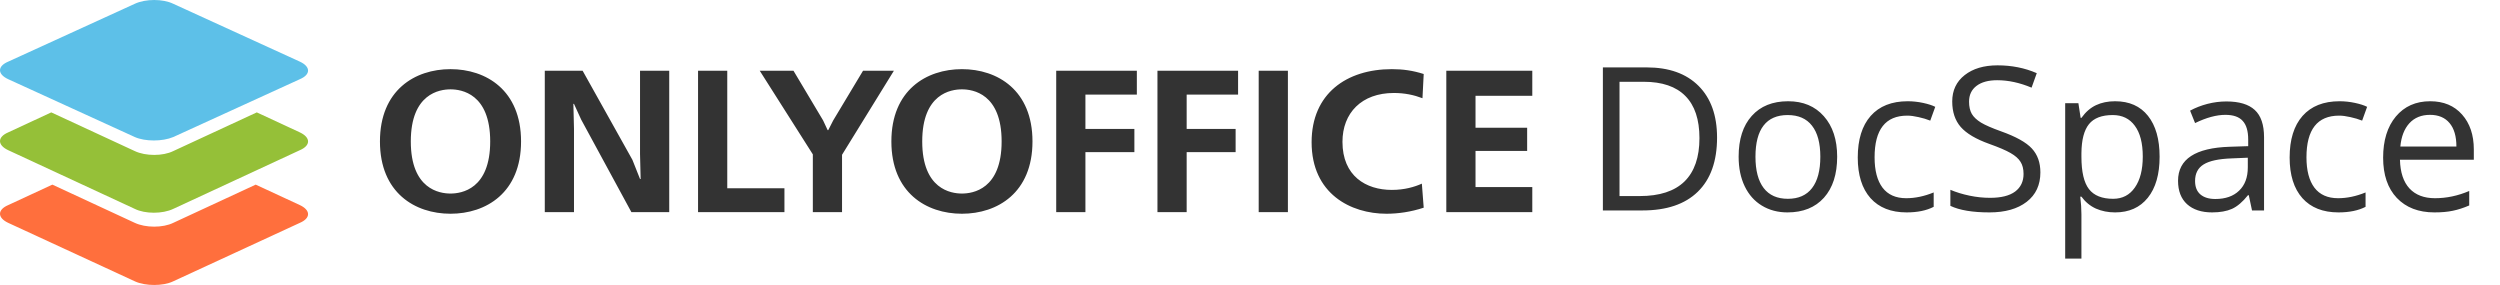
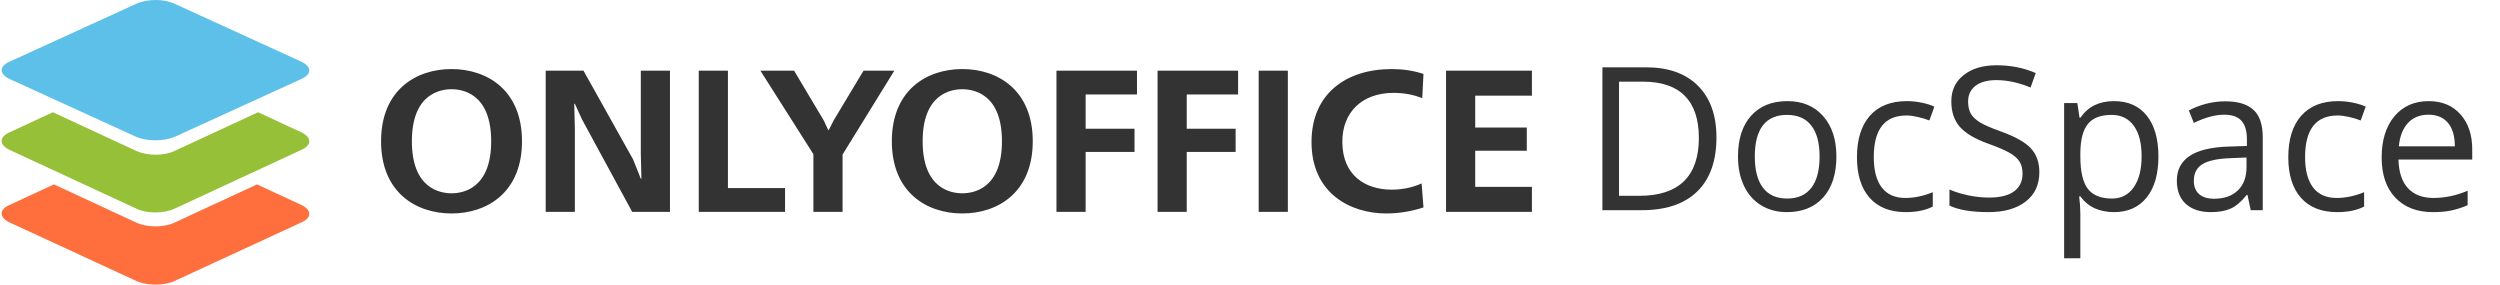
- <svg xmlns="http://www.w3.org/2000/svg" width="386" height="44" viewBox="0 0 386 44" fill="none">
-   <path fill-rule="evenodd" clip-rule="evenodd" d="M20.875 43.461L1.254 34.403C-0.418 33.612 -0.418 32.389 1.254 31.671L8.085 28.507L20.802 34.403C22.474 35.193 25.163 35.193 26.762 34.403L39.479 28.507L46.31 31.671C47.982 32.461 47.982 33.684 46.31 34.403L26.689 43.461C25.163 44.18 22.474 44.18 20.875 43.461Z" fill="#FF6F3D" />
-   <path fill-rule="evenodd" clip-rule="evenodd" d="M20.811 32.251L1.25 23.182C-0.417 22.39 -0.417 21.167 1.25 20.447L7.915 17.352L20.811 23.326C22.478 24.118 25.159 24.118 26.753 23.326L39.649 17.352L46.314 20.447C47.981 21.239 47.981 22.462 46.314 23.182L26.753 32.251C25.086 33.043 22.405 33.043 20.811 32.251Z" fill="#95C038" />
-   <path fill-rule="evenodd" clip-rule="evenodd" d="M20.811 21.158L1.25 12.22C-0.417 11.439 -0.417 10.233 1.25 9.524L20.811 0.585C22.478 -0.195 25.159 -0.195 26.753 0.585L46.314 9.524C47.981 10.304 47.981 11.51 46.314 12.22L26.753 21.158C25.086 21.867 22.405 21.867 20.811 21.158Z" fill="#5DC0E8" />
-   <path fill-rule="evenodd" clip-rule="evenodd" d="M312.92 31.163C314.33 30.075 315.035 28.56 315.035 26.616C315.035 25.105 314.597 23.877 313.72 22.93C312.854 21.983 311.263 21.097 308.947 20.271C307.567 19.778 306.54 19.33 305.865 18.927C305.2 18.514 304.727 18.066 304.445 17.582C304.163 17.089 304.022 16.459 304.022 15.694C304.022 14.657 304.405 13.846 305.17 13.262C305.936 12.678 306.998 12.386 308.358 12.386C310.08 12.386 311.852 12.768 313.675 13.534L314.476 11.298C312.633 10.492 310.614 10.089 308.418 10.089C306.313 10.089 304.621 10.593 303.342 11.6C302.063 12.607 301.424 13.962 301.424 15.664C301.424 17.285 301.862 18.599 302.738 19.607C303.624 20.614 305.095 21.485 307.149 22.22C308.619 22.744 309.712 23.212 310.427 23.625C311.152 24.038 311.666 24.491 311.968 24.985C312.28 25.468 312.436 26.092 312.436 26.858C312.436 28.016 312.003 28.922 311.137 29.577C310.271 30.221 308.982 30.544 307.27 30.544C306.223 30.544 305.165 30.433 304.098 30.211C303.03 29.99 302.043 29.688 301.137 29.305V31.782C302.547 32.457 304.561 32.795 307.179 32.795C309.596 32.795 311.51 32.251 312.92 31.163ZM262.138 29.607C264.122 27.674 265.114 24.884 265.114 21.238C265.114 17.824 264.162 15.165 262.259 13.262C260.355 11.358 257.687 10.407 254.252 10.407H247.485V32.492H253.603C257.319 32.492 260.164 31.531 262.138 29.607ZM260.219 14.818C261.67 16.278 262.395 18.448 262.395 21.329C262.395 24.279 261.624 26.51 260.083 28.021C258.543 29.521 256.241 30.272 253.18 30.272H250.053V12.627H253.784C256.634 12.627 258.779 13.357 260.219 14.818ZM281.618 30.529C282.978 29.008 283.658 26.898 283.658 24.199C283.658 21.57 282.973 19.486 281.603 17.945C280.244 16.404 278.406 15.633 276.089 15.633C273.692 15.633 271.819 16.389 270.47 17.899C269.12 19.4 268.445 21.5 268.445 24.199C268.445 25.941 268.758 27.462 269.382 28.761C270.006 30.06 270.893 31.057 272.041 31.752C273.189 32.447 274.503 32.795 275.984 32.795C278.38 32.795 280.259 32.039 281.618 30.529ZM272.313 29.033C271.467 27.925 271.044 26.314 271.044 24.199C271.044 22.064 271.462 20.457 272.298 19.38C273.133 18.302 274.372 17.764 276.014 17.764C277.675 17.764 278.929 18.312 279.775 19.41C280.631 20.498 281.059 22.094 281.059 24.199C281.059 26.324 280.631 27.94 279.775 29.048C278.929 30.146 277.686 30.695 276.044 30.695C274.402 30.695 273.159 30.141 272.313 29.033ZM294.376 32.795C291.979 32.795 290.121 32.059 288.802 30.589C287.493 29.109 286.838 27.019 286.838 24.32C286.838 21.55 287.503 19.41 288.832 17.899C290.171 16.389 292.075 15.633 294.542 15.633C295.338 15.633 296.134 15.719 296.929 15.89C297.725 16.061 298.349 16.263 298.802 16.495L298.032 18.625C297.478 18.403 296.874 18.222 296.219 18.081C295.565 17.93 294.985 17.854 294.482 17.854C291.118 17.854 289.436 19.999 289.436 24.29C289.436 26.324 289.844 27.885 290.66 28.973C291.486 30.06 292.704 30.604 294.316 30.604C295.695 30.604 297.11 30.307 298.561 29.713V31.933C297.453 32.508 296.058 32.795 294.376 32.795ZM326.569 32.795C325.491 32.795 324.504 32.598 323.608 32.206C322.722 31.803 321.977 31.188 321.372 30.363H321.191C321.312 31.329 321.372 32.246 321.372 33.112V39.925H318.865V15.936H320.904L321.251 18.202H321.372C322.017 17.295 322.767 16.641 323.623 16.238C324.479 15.835 325.461 15.633 326.569 15.633C328.764 15.633 330.456 16.384 331.645 17.884C332.843 19.385 333.443 21.49 333.443 24.199C333.443 26.918 332.833 29.033 331.615 30.544C330.406 32.044 328.724 32.795 326.569 32.795ZM326.206 17.764C324.514 17.764 323.291 18.232 322.536 19.168C321.78 20.105 321.392 21.596 321.372 23.64V24.199C321.372 26.525 321.76 28.192 322.536 29.199C323.311 30.196 324.555 30.695 326.267 30.695C327.697 30.695 328.815 30.116 329.621 28.957C330.436 27.799 330.844 26.203 330.844 24.169C330.844 22.104 330.436 20.523 329.621 19.425C328.815 18.317 327.677 17.764 326.206 17.764ZM347.212 30.136L347.711 32.492H349.569V21.193C349.569 19.259 349.091 17.854 348.134 16.978C347.187 16.102 345.727 15.664 343.753 15.664C342.776 15.664 341.799 15.79 340.822 16.041C339.856 16.293 338.964 16.641 338.149 17.084L338.919 19.002C340.661 18.156 342.222 17.733 343.602 17.733C344.831 17.733 345.722 18.046 346.276 18.67C346.84 19.284 347.122 20.241 347.122 21.54V22.567L344.312 22.658C338.964 22.819 336.29 24.572 336.29 27.915C336.29 29.476 336.754 30.68 337.68 31.526C338.617 32.372 339.906 32.795 341.548 32.795C342.776 32.795 343.798 32.613 344.614 32.251C345.44 31.878 346.266 31.173 347.092 30.136H347.212ZM345.717 29.441C344.831 30.297 343.607 30.725 342.046 30.725C341.059 30.725 340.289 30.488 339.735 30.015C339.191 29.542 338.919 28.852 338.919 27.945C338.919 26.787 339.357 25.936 340.233 25.392C341.12 24.838 342.56 24.526 344.554 24.456L347.061 24.35V25.846C347.061 27.387 346.613 28.585 345.717 29.441ZM361.058 32.795C358.661 32.795 356.803 32.059 355.484 30.589C354.174 29.109 353.52 27.019 353.52 24.32C353.52 21.55 354.185 19.41 355.514 17.899C356.853 16.389 358.757 15.633 361.224 15.633C362.02 15.633 362.815 15.719 363.611 15.89C364.407 16.061 365.031 16.263 365.484 16.495L364.714 18.625C364.16 18.403 363.556 18.222 362.901 18.081C362.246 17.93 361.667 17.854 361.164 17.854C357.8 17.854 356.118 19.999 356.118 24.29C356.118 26.324 356.526 27.885 357.342 28.973C358.168 30.06 359.386 30.604 360.998 30.604C362.377 30.604 363.792 30.307 365.243 29.713V31.933C364.135 32.508 362.74 32.795 361.058 32.795ZM370.069 30.559C371.489 32.049 373.423 32.795 375.87 32.795C376.988 32.795 377.94 32.709 378.726 32.538C379.521 32.377 380.362 32.105 381.248 31.722V29.486C379.506 30.232 377.744 30.604 375.961 30.604C374.269 30.604 372.955 30.101 372.018 29.093C371.092 28.086 370.603 26.611 370.553 24.667H381.958V23.081C381.958 20.845 381.354 19.048 380.146 17.688C378.937 16.318 377.295 15.633 375.221 15.633C373.005 15.633 371.238 16.419 369.918 17.99C368.609 19.561 367.955 21.681 367.955 24.35C367.955 26.999 368.66 29.068 370.069 30.559ZM372.003 19.032C372.799 18.166 373.861 17.733 375.191 17.733C376.5 17.733 377.507 18.156 378.212 19.002C378.917 19.838 379.269 21.047 379.269 22.628H370.613C370.754 21.097 371.218 19.899 372.003 19.032ZM58.664 21.839C58.664 13.919 64.063 10.677 69.558 10.677C75.052 10.677 80.451 13.919 80.451 21.839C80.451 29.758 75.052 33.001 69.558 33.001C64.063 33.001 58.664 29.758 58.664 21.839ZM75.687 21.839C75.687 14.449 71.241 13.795 69.558 13.795C67.874 13.795 63.428 14.449 63.428 21.839C63.428 29.228 67.874 29.883 69.558 29.883C71.241 29.883 75.687 29.228 75.687 21.839ZM88.625 32.751H84.115V10.926H89.959L97.644 24.676L98.82 27.638H98.915L98.82 23.772V10.926H103.329V32.751H97.486L89.736 18.471L88.625 16.04H88.529L88.625 19.906V32.751ZM107.779 32.751H121.118V29.072H112.289V10.926H107.779V32.751ZM125.501 23.834L117.307 10.926H122.516L127.089 18.596L127.788 20.093H127.883L128.645 18.596L133.25 10.926H138.014L130.011 23.897V32.751H125.501V23.834ZM148.522 10.677C143.027 10.677 137.628 13.919 137.628 21.839C137.628 29.758 143.027 33.001 148.522 33.001C154.016 33.001 159.415 29.758 159.415 21.839C159.415 13.919 154.016 10.677 148.522 10.677ZM148.522 13.795C150.205 13.795 154.651 14.449 154.651 21.839C154.651 29.228 150.205 29.883 148.522 29.883C146.838 29.883 142.392 29.228 142.392 21.839C142.392 14.449 146.838 13.795 148.522 13.795ZM167.589 32.751H163.079V10.926H175.529V14.605H167.589V19.906H175.148V23.491H167.589V32.751ZM178.711 32.751H183.221V23.491H190.779V19.906H183.221V14.605H191.16V10.926H178.711V32.751ZM198.852 32.751H194.342V10.926H198.852V32.751ZM219.535 28.355C218.423 28.854 216.867 29.322 214.898 29.322C210.896 29.322 207.276 27.17 207.276 21.901C207.276 17.442 210.229 14.356 215.215 14.356C216.899 14.356 218.328 14.668 219.63 15.166L219.82 11.425C218.137 10.895 216.645 10.677 214.898 10.677C207.911 10.677 202.512 14.449 202.512 21.963C202.512 29.914 208.546 33.001 214.072 33.001C215.851 33.001 217.851 32.72 219.82 32.066L219.535 28.355ZM236.586 32.751H223.31V10.926H236.586V14.792H227.82V19.719H235.792V23.304H227.82V28.885H236.586V32.751Z" fill="#333333" />
+ <svg xmlns="http://www.w3.org/2000/svg" width="773" height="88" viewBox="0 0 773 88" fill="none">
+   <path fill-rule="evenodd" clip-rule="evenodd" d="M42.25 86.922L3.007 68.805C-0.336 67.223 -0.336 64.779 3.007 63.341L16.67 57.014L42.105 68.805C45.448 70.386 50.825 70.386 54.023 68.805L79.458 57.014L93.121 63.341C96.464 64.922 96.464 67.367 93.121 68.805L53.878 86.922C50.825 88.359 45.448 88.359 42.25 86.922Z" fill="#FF6F3D" />
+   <path fill-rule="evenodd" clip-rule="evenodd" d="M42.123 64.503L3 46.365C-0.333 44.781 -0.333 42.334 3 40.895L16.331 34.705L42.123 46.653C45.456 48.236 50.817 48.236 54.005 46.653L79.797 34.705L93.128 40.895C96.461 42.478 96.461 44.925 93.128 46.365L54.005 64.503C50.672 66.086 45.311 66.086 42.123 64.503Z" fill="#95C038" />
+   <path fill-rule="evenodd" clip-rule="evenodd" d="M42.123 42.316L3 24.439C-0.333 22.878 -0.333 20.466 3 19.048L42.123 1.171C45.456 -0.39 50.817 -0.39 54.005 1.171L93.128 19.048C96.461 20.608 96.461 23.02 93.128 24.439L54.005 42.316C50.672 43.735 45.311 43.735 42.123 42.316Z" fill="#5DC0E8" />
+   <path fill-rule="evenodd" clip-rule="evenodd" d="M626.338 62.326C629.158 60.151 630.568 57.12 630.568 53.232C630.568 50.211 629.691 47.753 627.939 45.86C626.207 43.967 623.024 42.194 618.392 40.542C615.632 39.556 613.578 38.659 612.228 37.853C610.899 37.028 609.952 36.131 609.388 35.164C608.824 34.178 608.542 32.919 608.542 31.388C608.542 29.313 609.308 27.692 610.838 26.523C612.369 25.355 614.494 24.771 617.213 24.771C620.658 24.771 624.203 25.537 627.848 27.067L629.45 22.596C625.764 20.984 621.725 20.179 617.334 20.179C613.124 20.179 609.741 21.186 607.182 23.2C604.624 25.214 603.345 27.923 603.345 31.327C603.345 34.57 604.222 37.199 605.974 39.213C607.746 41.227 610.687 42.97 614.796 44.44C617.737 45.487 619.922 46.424 621.353 47.25C622.803 48.076 623.83 48.982 624.434 49.969C625.059 50.936 625.371 52.185 625.371 53.715C625.371 56.032 624.505 57.845 622.773 59.154C621.04 60.443 618.462 61.087 615.038 61.087C612.943 61.087 610.828 60.866 608.693 60.423C606.558 59.98 604.584 59.375 602.771 58.61V63.565C605.591 64.915 609.62 65.589 614.857 65.589C619.691 65.589 623.518 64.502 626.338 62.326ZM524.774 59.214C528.742 55.347 530.726 49.768 530.726 42.476C530.726 35.648 528.823 30.33 525.016 26.523C521.209 22.717 515.871 20.813 509.003 20.813H495.467V64.985H507.704C515.136 64.985 520.826 63.061 524.774 59.214ZM520.937 29.636C523.837 32.556 525.288 36.897 525.288 42.657C525.288 48.559 523.747 53.02 520.665 56.042C517.583 59.043 512.981 60.544 506.858 60.544H500.603V25.255H508.066C513.766 25.255 518.057 26.715 520.937 29.636ZM563.735 61.057C566.454 58.016 567.813 53.796 567.813 48.398C567.813 43.141 566.444 38.971 563.704 35.89C560.985 32.808 557.309 31.267 552.677 31.267C547.883 31.267 544.136 32.778 541.437 35.799C538.738 38.8 537.389 43 537.389 48.398C537.389 51.883 538.013 54.924 539.262 57.522C540.511 60.121 542.283 62.115 544.579 63.505C546.876 64.894 549.504 65.589 552.465 65.589C557.259 65.589 561.015 64.079 563.735 61.057ZM545.123 58.066C543.431 55.85 542.585 52.628 542.585 48.398C542.585 44.128 543.421 40.915 545.093 38.76C546.765 36.605 549.242 35.527 552.526 35.527C555.849 35.527 558.357 36.625 560.049 38.82C561.761 40.996 562.617 44.188 562.617 48.398C562.617 52.648 561.761 55.881 560.049 58.096C558.357 60.292 555.869 61.39 552.586 61.39C549.303 61.39 546.815 60.282 545.123 58.066ZM589.25 65.589C584.457 65.589 580.74 64.119 578.102 61.178C575.483 58.217 574.174 54.038 574.174 48.64C574.174 43.1 575.503 38.82 578.162 35.799C580.841 32.778 584.648 31.267 589.583 31.267C591.174 31.267 592.765 31.438 594.356 31.781C595.948 32.123 597.196 32.526 598.103 32.989L596.562 37.249C595.454 36.806 594.246 36.444 592.936 36.161C591.627 35.859 590.469 35.708 589.462 35.708C582.734 35.708 579.371 39.999 579.371 48.579C579.371 52.648 580.186 55.77 581.818 57.945C583.47 60.121 585.907 61.208 589.13 61.208C591.889 61.208 594.719 60.614 597.619 59.426V63.867C595.404 65.015 592.614 65.589 589.25 65.589ZM653.636 65.589C651.481 65.589 649.507 65.197 647.714 64.411C645.942 63.605 644.451 62.377 643.243 60.725H642.88C643.122 62.659 643.243 64.492 643.243 66.224V79.85H638.227V31.871H642.306L643.001 36.403H643.243C644.532 34.59 646.032 33.281 647.744 32.475C649.457 31.67 651.42 31.267 653.636 31.267C658.027 31.267 661.411 32.768 663.788 35.769C666.185 38.77 667.383 42.98 667.383 48.398C667.383 53.836 666.164 58.066 663.727 61.087C661.31 64.089 657.946 65.589 653.636 65.589ZM652.911 35.527C649.527 35.527 647.08 36.464 645.569 38.337C644.058 40.21 643.283 43.191 643.243 47.28V48.398C643.243 53.051 644.018 56.384 645.569 58.398C647.12 60.393 649.608 61.39 653.032 61.39C655.892 61.39 658.128 60.231 659.739 57.915C661.371 55.599 662.186 52.406 662.186 48.337C662.186 44.208 661.371 41.046 659.739 38.85C658.128 36.635 655.852 35.527 652.911 35.527ZM694.923 60.272L695.92 64.985H699.636V42.386C699.636 38.518 698.68 35.708 696.766 33.956C694.873 32.204 691.952 31.327 688.004 31.327C686.05 31.327 684.097 31.579 682.143 32.083C680.209 32.586 678.427 33.281 676.795 34.167L678.336 38.005C681.821 36.313 684.943 35.467 687.702 35.467C690.159 35.467 691.942 36.091 693.05 37.34C694.178 38.569 694.742 40.482 694.742 43.08V45.135L689.122 45.316C678.427 45.638 673.079 49.143 673.079 55.83C673.079 58.952 674.005 61.359 675.858 63.051C677.732 64.743 680.31 65.589 683.593 65.589C686.05 65.589 688.095 65.227 689.726 64.502C691.378 63.756 693.03 62.346 694.681 60.272H694.923ZM691.932 58.882C690.159 60.594 687.712 61.45 684.59 61.45C682.616 61.45 681.075 60.977 679.967 60.03C678.88 59.083 678.336 57.704 678.336 55.891C678.336 53.574 679.212 51.872 680.965 50.785C682.737 49.677 685.617 49.053 689.606 48.911L694.621 48.7V51.691C694.621 54.773 693.725 57.17 691.932 58.882ZM722.614 65.589C717.82 65.589 714.104 64.119 711.465 61.178C708.847 58.217 707.538 54.038 707.538 48.64C707.538 43.1 708.867 38.82 711.526 35.799C714.205 32.778 718.012 31.267 722.946 31.267C724.538 31.267 726.129 31.438 727.72 31.781C729.311 32.123 730.56 32.526 731.467 32.989L729.926 37.249C728.818 36.806 727.609 36.444 726.3 36.161C724.991 35.859 723.833 35.708 722.826 35.708C716.098 35.708 712.734 39.999 712.734 48.579C712.734 52.648 713.55 55.77 715.182 57.945C716.833 60.121 719.271 61.208 722.493 61.208C725.253 61.208 728.083 60.614 730.983 59.426V63.867C728.768 65.015 725.978 65.589 722.614 65.589ZM740.637 61.118C743.477 64.099 747.344 65.589 752.239 65.589C754.475 65.589 756.378 65.418 757.949 65.076C759.54 64.753 761.222 64.21 762.995 63.444V58.972C759.51 60.463 755.985 61.208 752.42 61.208C749.036 61.208 746.408 60.201 744.534 58.187C742.681 56.173 741.704 53.222 741.604 49.334H764.415V46.162C764.415 41.691 763.206 38.095 760.789 35.376C758.372 32.637 755.089 31.267 750.94 31.267C746.508 31.267 742.973 32.838 740.335 35.98C737.716 39.122 736.407 43.362 736.407 48.7C736.407 53.997 737.817 58.137 740.637 61.118ZM744.504 38.065C746.096 36.333 748.22 35.467 750.879 35.467C753.498 35.467 755.512 36.313 756.922 38.005C758.332 39.676 759.037 42.093 759.037 45.256H741.725C742.007 42.194 742.933 39.797 744.504 38.065ZM117.826 43.678C117.826 27.839 128.624 21.353 139.613 21.353C150.602 21.353 161.4 27.839 161.4 43.678C161.4 59.516 150.602 66.002 139.613 66.002C128.624 66.002 117.826 59.516 117.826 43.678ZM151.872 43.678C151.872 28.899 142.98 27.589 139.613 27.589C136.247 27.589 127.354 28.899 127.354 43.678C127.354 58.456 136.247 59.766 139.613 59.766C142.98 59.766 151.872 58.456 151.872 43.678ZM177.748 65.503H168.728V21.852H180.415L195.787 49.352L198.137 55.276H198.328L198.137 47.544V21.852H207.157V65.503H195.469L179.971 36.943L177.748 32.079H177.557L177.748 39.811V65.503ZM216.057 65.503H242.735V58.145H225.077V21.852H216.057V65.503ZM251.5 47.668L235.112 21.852H245.53L254.676 37.192L256.074 40.185H256.264L257.789 37.192L266.999 21.852H276.527L260.52 47.793V65.503H251.5V47.668ZM297.541 21.353C286.553 21.353 275.755 27.839 275.755 43.678C275.755 59.516 286.553 66.002 297.541 66.002C308.53 66.002 319.328 59.516 319.328 43.678C319.328 27.839 308.53 21.353 297.541 21.353ZM297.541 27.589C300.908 27.589 309.801 28.899 309.801 43.678C309.801 58.456 300.908 59.766 297.541 59.766C294.175 59.766 285.282 58.456 285.282 43.678C285.282 28.899 294.175 27.589 297.541 27.589ZM335.676 65.503H326.656V21.852H351.556V29.21H335.676V39.811H350.793V46.983H335.676V65.503ZM357.919 65.503H366.939V46.983H382.057V39.811H366.939V29.21H382.819V21.852H357.919V65.503ZM398.202 65.503H389.183V21.852H398.202V65.503ZM439.567 56.71C437.344 57.708 434.232 58.643 430.294 58.643C422.29 58.643 415.049 54.341 415.049 43.802C415.049 34.885 420.956 28.712 430.929 28.712C434.295 28.712 437.154 29.335 439.758 30.333L440.139 22.85C436.772 21.79 433.787 21.353 430.294 21.353C416.319 21.353 405.521 28.899 405.521 43.927C405.521 59.828 417.59 66.002 428.642 66.002C432.199 66.002 436.201 65.44 440.139 64.131L439.567 56.71ZM473.669 65.503H447.119V21.852H473.669V29.585H456.138V39.437H472.081V46.608H456.138V57.77H473.669V65.503Z" fill="#333333" />
</svg>
